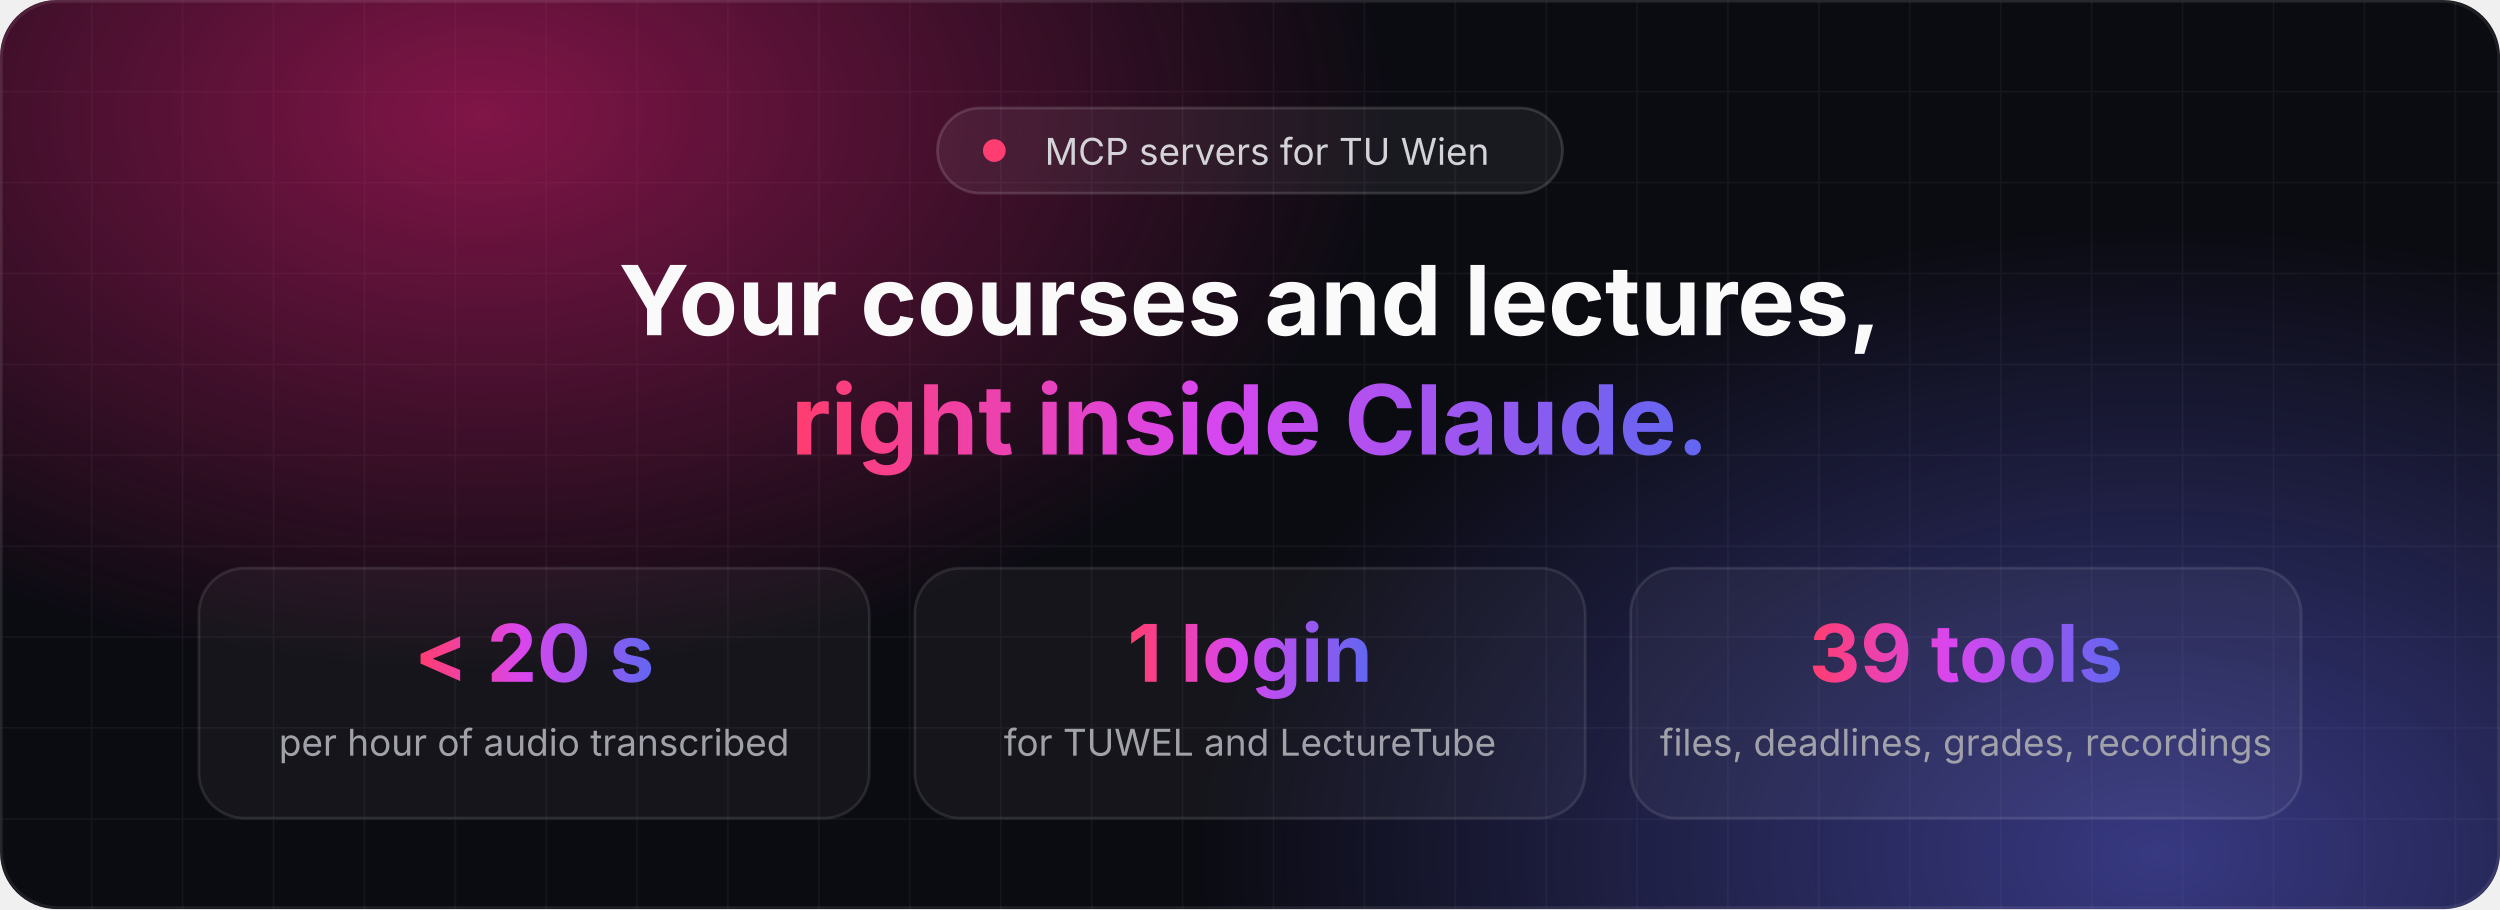
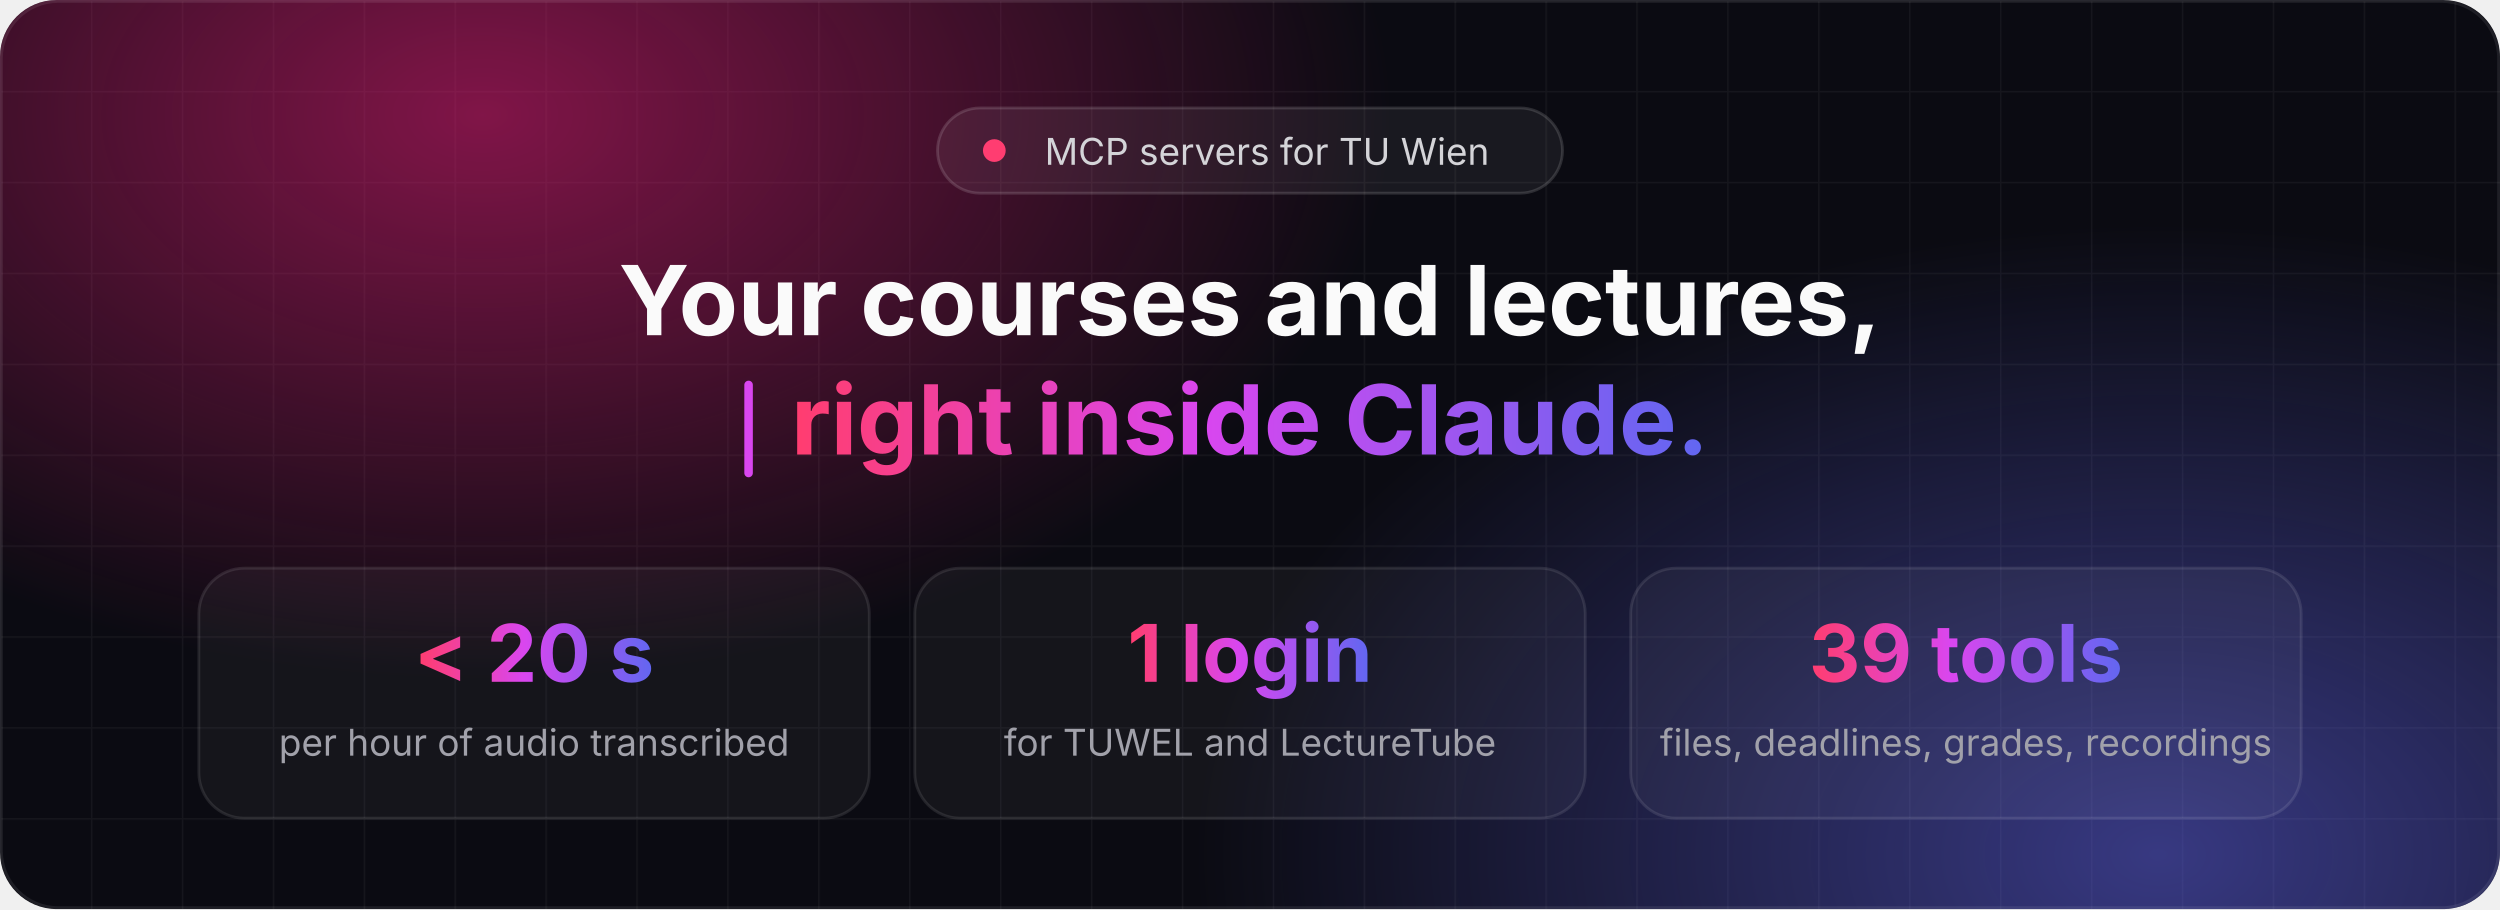
<svg xmlns="http://www.w3.org/2000/svg" width="880" height="320" viewBox="0 0 880 320" font-family="Inter, -apple-system, BlinkMacSystemFont, 'Segoe UI', Helvetica, Arial, sans-serif">
+   <style>
+     .up { animation: up 0.6s ease-out both; }
+     .pill { animation-delay: 0.1s; }
+     .line1 { animation-delay: 0.3s; }
+     .s1 { animation-delay: 2.1s; }
+     .s2 { animation-delay: 2.3s; }
+     .s3 { animation-delay: 2.5s; }
+     .dot { animation: pulse 1.6s ease-in-out infinite; }
+     .reveal { transform-box: fill-box; transform-origin: left center; animation: reveal 1.2s steps(20, end) 0.8s both; }
+     .caret { animation: caret 1.2s steps(20, end) 0.8s both, blink 0.5s step-end 2s 3 both; }
+     .glowA { animation: breathe 7s ease-in-out infinite; }
+     .glowB { animation: breathe 7s ease-in-out -3.5s infinite; }
+     @keyframes up { from { opacity: 0; transform: translateY(10px); } to { opacity: 1; transform: none; } }
+     @keyframes pulse { 0%, 100% { opacity: 1; } 50% { opacity: 0.3; } }
+     @keyframes reveal { from { transform: scaleX(0); } to { transform: scaleX(1); } }
+     @keyframes caret { from { transform: translateX(0); } to { transform: translateX(356px); } }
+     @keyframes blink { 0% { opacity: 1; } 50% { opacity: 0; } 100% { opacity: 0; } }
+     @keyframes breathe { 0%, 100% { opacity: 1; } 50% { opacity: 0.55; } }
+     @media (prefers-reduced-motion: reduce) { * { animation: none !important; } .caret { display: none; } }
+   </style>
  <defs>
    <linearGradient id="accent" x1="0" y1="0" x2="1" y2="0">
      <stop offset="0" stop-color="#ff3d71" />
      <stop offset="0.45" stop-color="#d946ef" />
      <stop offset="1" stop-color="#6366f1" />
    </linearGradient>
    <radialGradient id="glowA" cx="0.5" cy="0.5" r="0.5">
      <stop offset="0" stop-color="#e11d74" stop-opacity="0.55" />
      <stop offset="1" stop-color="#e11d74" stop-opacity="0" />
    </radialGradient>
    <radialGradient id="glowB" cx="0.5" cy="0.5" r="0.5">
      <stop offset="0" stop-color="#6366f1" stop-opacity="0.5" />
      <stop offset="1" stop-color="#6366f1" stop-opacity="0" />
    </radialGradient>
    <pattern id="grid" width="32" height="32" patternUnits="userSpaceOnUse">
      <path d="M32 0H0V32" fill="none" stroke="#ffffff" stroke-opacity="0.05" />
    </pattern>
    <clipPath id="frame">
      <rect width="880" height="320" rx="20" />
    </clipPath>
+     <clipPath id="typed">
+       <rect class="reveal" x="262" y="128" width="356" height="44" />
+     </clipPath>
  </defs>
  <g clip-path="url(#frame)">
    <rect width="880" height="320" fill="#0b0b12" />
    <rect width="880" height="320" fill="url(#grid)" />
-     <ellipse cx="170" cy="40" rx="320" ry="200" fill="url(#glowA)" />
-     <ellipse cx="760" cy="300" rx="340" ry="220" fill="url(#glowB)" />
+     <ellipse class="glowA" cx="170" cy="40" rx="320" ry="200" fill="url(#glowA)" />
+     <ellipse class="glowB" cx="760" cy="300" rx="340" ry="220" fill="url(#glowB)" />
  </g>
  <rect x="0.5" y="0.5" width="879" height="319" rx="20" fill="none" stroke="#ffffff" stroke-opacity="0.08" />
-   <rect x="330" y="38" width="220" height="30" rx="15" fill="#ffffff" fill-opacity="0.06" stroke="#ffffff" stroke-opacity="0.14" />
-   <circle cx="350" cy="53" r="4" fill="#ff3d71" />
-   <text x="446" y="58" text-anchor="middle" font-size="13" fill="#d4d4d8">MCP servers for TU Wien</text>
-   <text x="440" y="118" text-anchor="middle" font-size="34" font-weight="700" fill="#fafafa">Your courses and lectures,</text>
-   <text x="440" y="160" text-anchor="middle" font-size="34" font-weight="700" fill="url(#accent)">right inside Claude.</text>
+   <g class="up pill">
+     <rect x="330" y="38" width="220" height="30" rx="15" fill="#ffffff" fill-opacity="0.06" stroke="#ffffff" stroke-opacity="0.14" />
+     <circle class="dot" cx="350" cy="53" r="4" fill="#ff3d71" />
+     <text x="446" y="58" text-anchor="middle" font-size="13" fill="#d4d4d8">MCP servers for TU Wien</text>
+   </g>
+   <text class="up line1" x="440" y="118" text-anchor="middle" font-size="34" font-weight="700" fill="#fafafa">Your courses and lectures,</text>
+   <text x="440" y="160" text-anchor="middle" font-size="34" font-weight="700" fill="url(#accent)" clip-path="url(#typed)">right inside Claude.</text>
+   <rect class="caret" x="262" y="134" width="3" height="34" rx="1.5" fill="#d946ef" />
  <g text-anchor="middle">
-     <rect x="70" y="200" width="236" height="88" rx="16" fill="#ffffff" fill-opacity="0.04" stroke="#ffffff" stroke-opacity="0.1" />
-     <text x="188" y="240" font-size="28" font-weight="700" fill="url(#accent)">&lt; 20 s</text>
-     <text x="188" y="266" font-size="13" fill="#a1a1aa">per hour of audio transcribed</text>
-     <rect x="322" y="200" width="236" height="88" rx="16" fill="#ffffff" fill-opacity="0.04" stroke="#ffffff" stroke-opacity="0.1" />
-     <text x="440" y="240" font-size="28" font-weight="700" fill="url(#accent)">1 login</text>
-     <text x="440" y="266" font-size="13" fill="#a1a1aa">for TUWEL and LectureTube</text>
-     <rect x="574" y="200" width="236" height="88" rx="16" fill="#ffffff" fill-opacity="0.04" stroke="#ffffff" stroke-opacity="0.1" />
-     <text x="692" y="240" font-size="28" font-weight="700" fill="url(#accent)">39 tools</text>
-     <text x="692" y="266" font-size="13" fill="#a1a1aa">files, deadlines, grades, recordings</text>
+     <g class="up s1">
+       <rect x="70" y="200" width="236" height="88" rx="16" fill="#ffffff" fill-opacity="0.04" stroke="#ffffff" stroke-opacity="0.1" />
+       <text x="188" y="240" font-size="28" font-weight="700" fill="url(#accent)">&lt; 20 s</text>
+       <text x="188" y="266" font-size="13" fill="#a1a1aa">per hour of audio transcribed</text>
+     </g>
+     <g class="up s2">
+       <rect x="322" y="200" width="236" height="88" rx="16" fill="#ffffff" fill-opacity="0.04" stroke="#ffffff" stroke-opacity="0.1" />
+       <text x="440" y="240" font-size="28" font-weight="700" fill="url(#accent)">1 login</text>
+       <text x="440" y="266" font-size="13" fill="#a1a1aa">for TUWEL and LectureTube</text>
+     </g>
+     <g class="up s3">
+       <rect x="574" y="200" width="236" height="88" rx="16" fill="#ffffff" fill-opacity="0.04" stroke="#ffffff" stroke-opacity="0.1" />
+       <text x="692" y="240" font-size="28" font-weight="700" fill="url(#accent)">39 tools</text>
+       <text x="692" y="266" font-size="13" fill="#a1a1aa">files, deadlines, grades, recordings</text>
+     </g>
  </g>
</svg>
